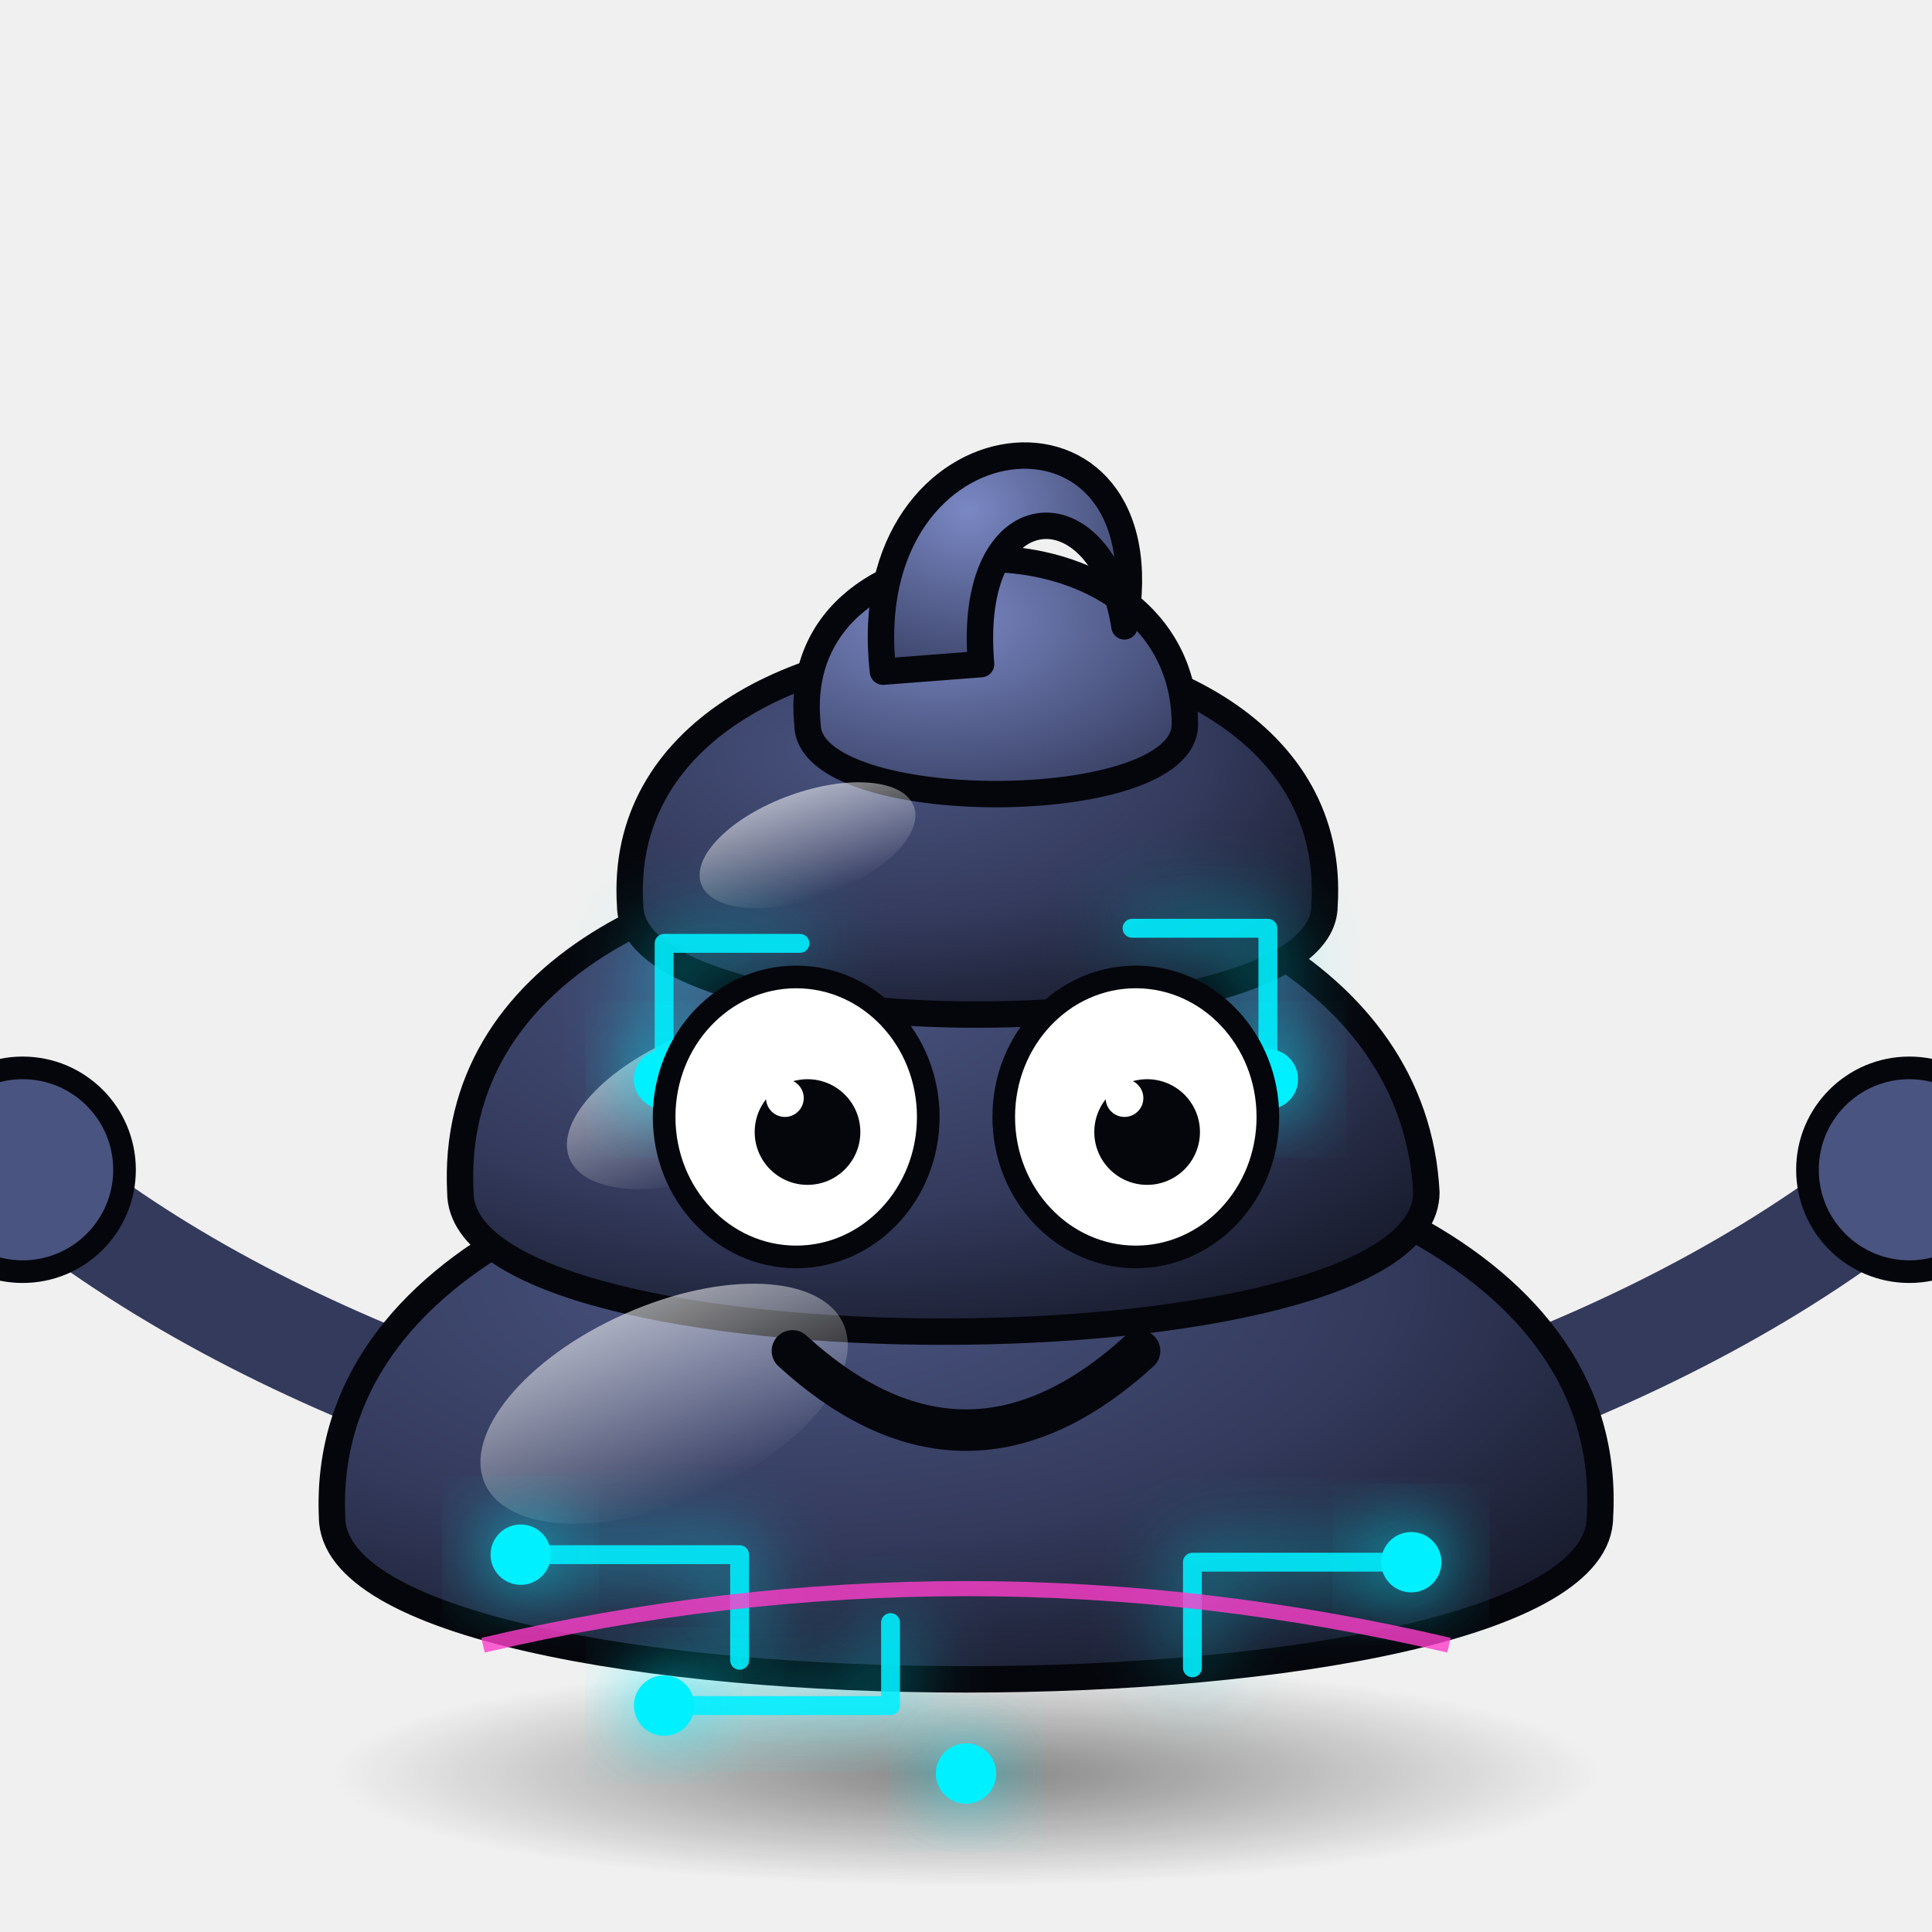
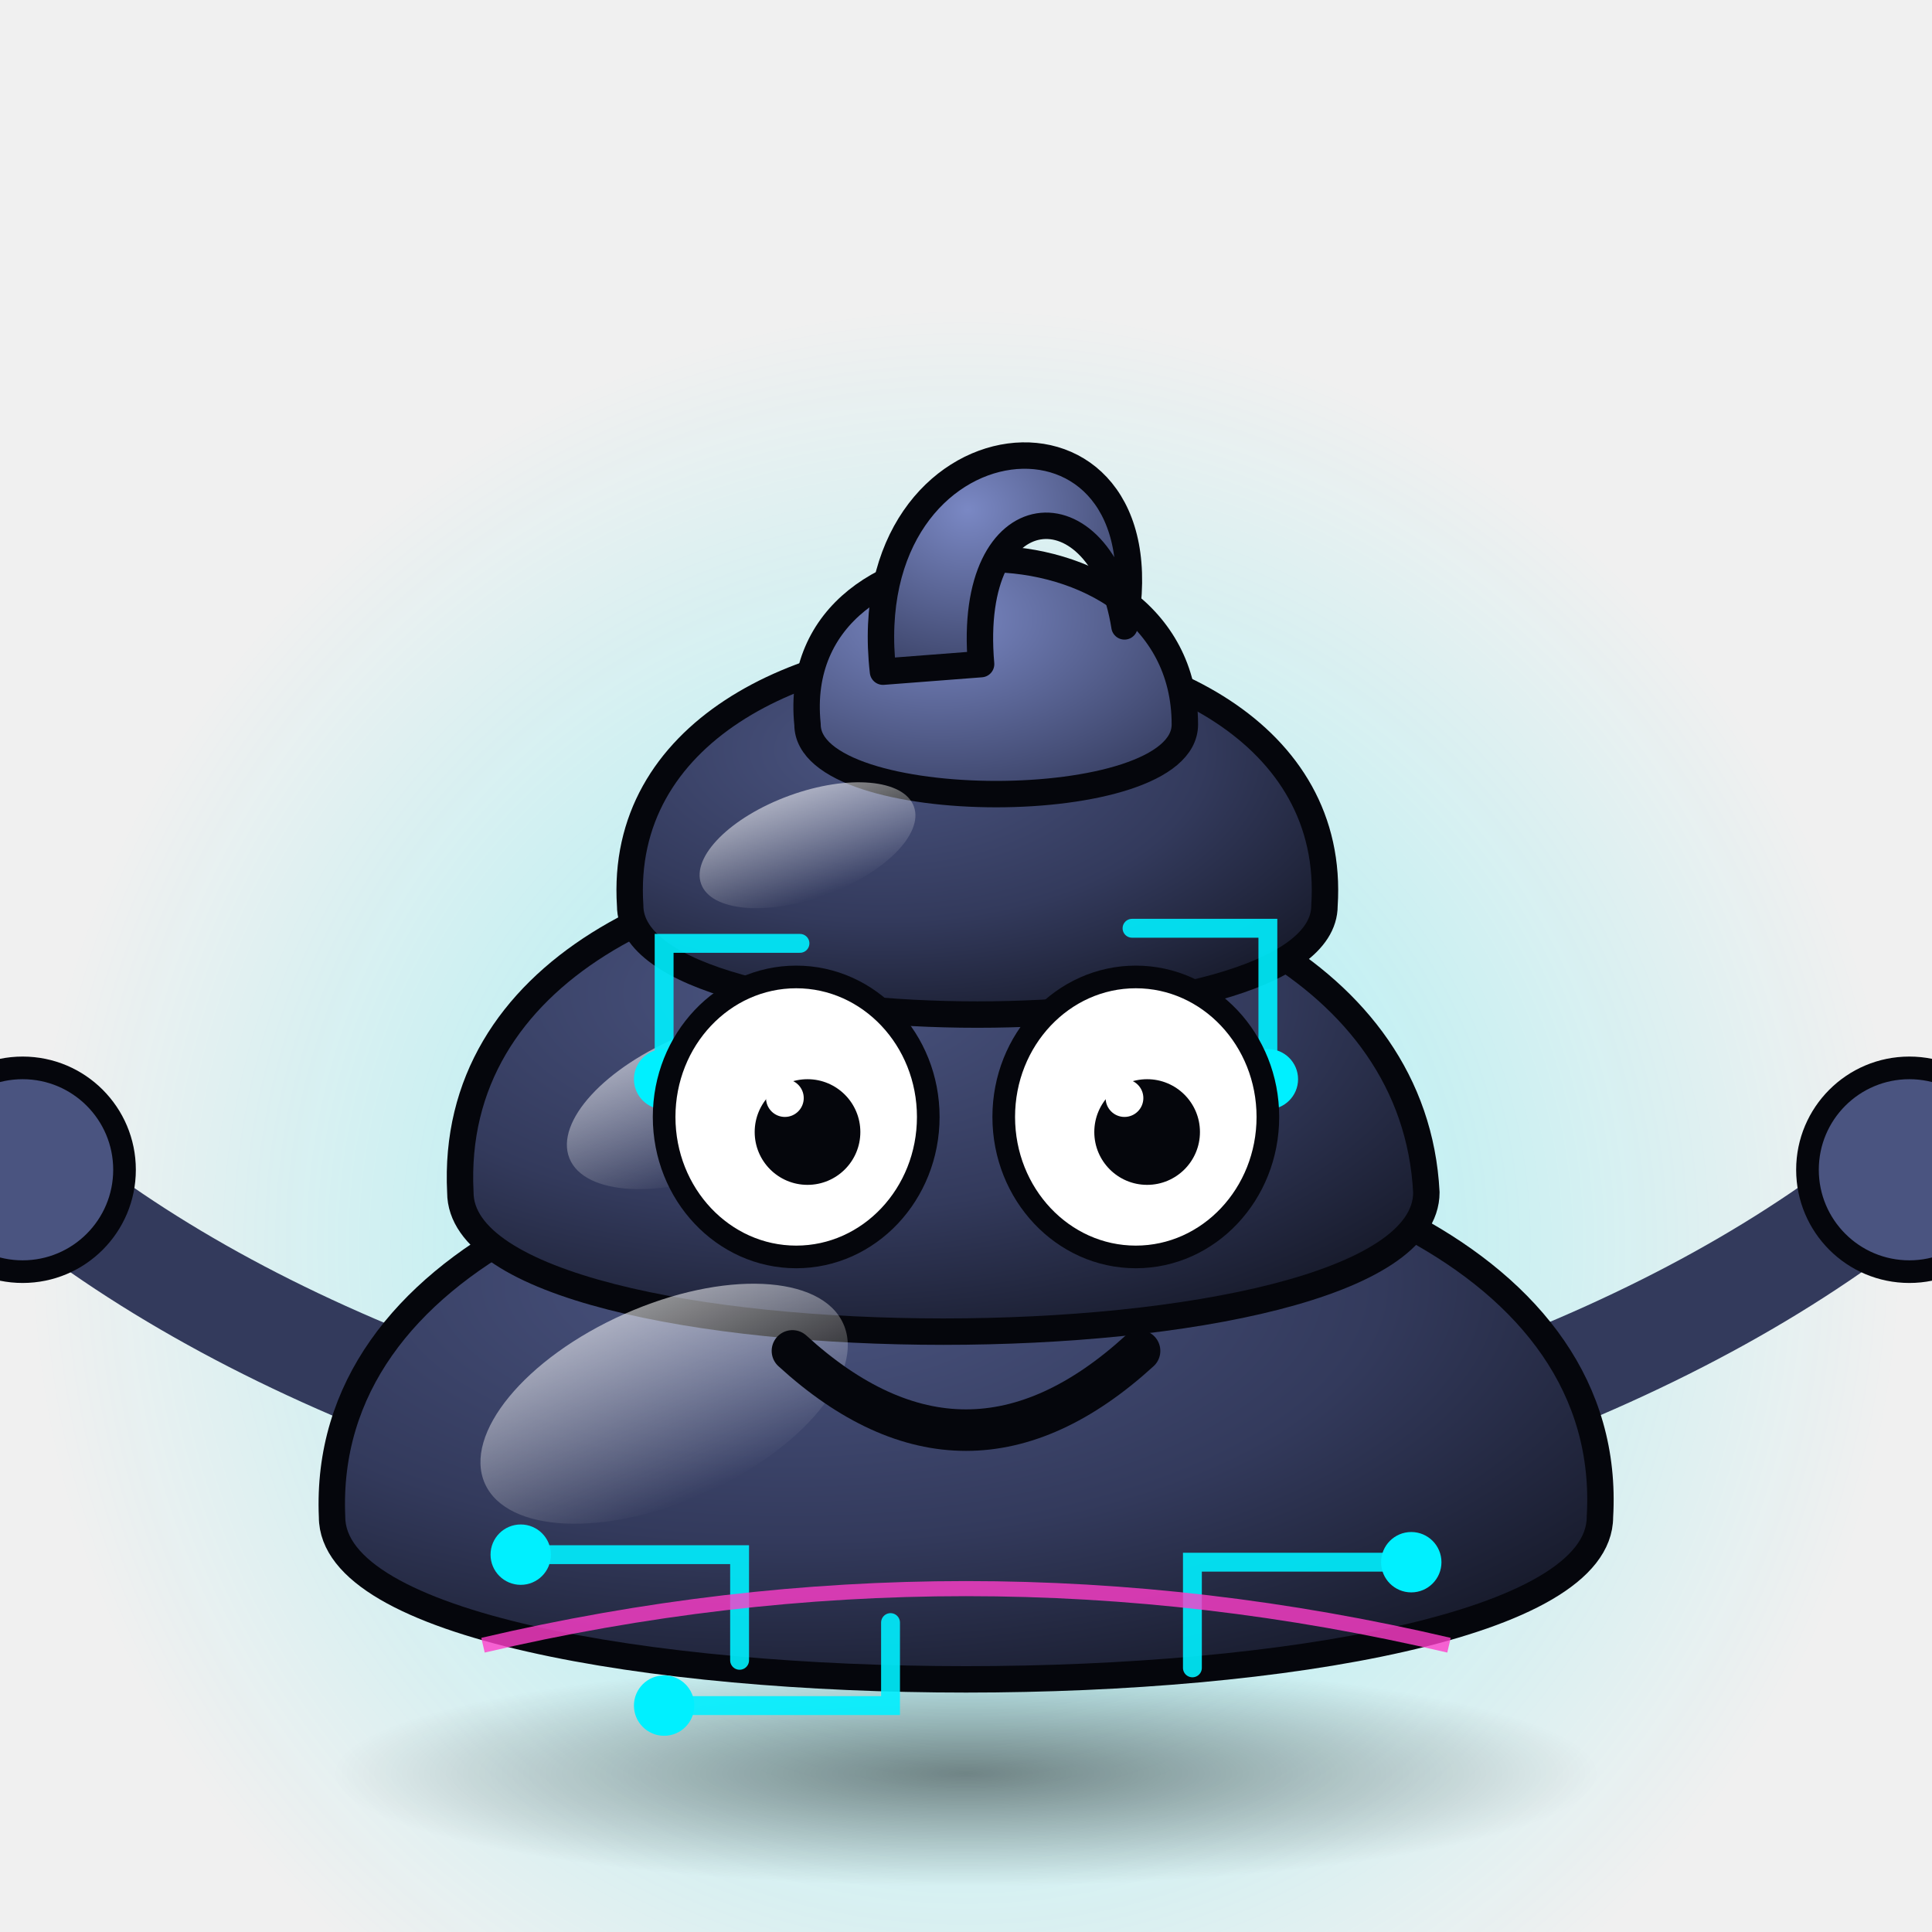
<svg xmlns="http://www.w3.org/2000/svg" width="512" height="512" viewBox="0 0 512 512">
-   <defs>
-     <radialGradient id="body_cyber" cx="0.36" cy="0.28" r="0.85">
-       <stop offset="0" stop-color="#4A5480" stop-opacity="1" />
-       <stop offset="0.55" stop-color="#333A5C" stop-opacity="1" />
-       <stop offset="1" stop-color="#141726" stop-opacity="1" />
-     </radialGradient>
-     <radialGradient id="tip_cyber" cx="0.35" cy="0.25" r="0.9">
-       <stop offset="0" stop-color="#7A88C4" stop-opacity="1" />
-       <stop offset="1" stop-color="#333A5C" stop-opacity="1" />
-     </radialGradient>
-     <radialGradient id="shadow" cx="0.5" cy="0.5" r="0.5">
-       <stop offset="0" stop-color="#000" stop-opacity="0.45" />
-       <stop offset="1" stop-color="#000" stop-opacity="0" />
-     </radialGradient>
-     <linearGradient id="gloss_cyber" x1="0" y1="0" x2="0" y2="1">
-       <stop offset="0" stop-color="#FFFFFF" stop-opacity="0.55" />
-       <stop offset="1" stop-color="#FFFFFF" stop-opacity="0" />
-     </linearGradient>
-     <filter id="soft" x="-60%" y="-60%" width="220%" height="220%">
-       <feGaussianBlur stdDeviation="8" />
-     </filter>
-     <filter id="soft2" x="-60%" y="-60%" width="220%" height="220%">
-       <feGaussianBlur stdDeviation="18" />
-     </filter>
-     <filter id="glow_a" x="-80%" y="-80%" width="260%" height="260%">
-       <feDropShadow dx="0" dy="0" stdDeviation="10" flood-color="#00F0FF" flood-opacity="0.95" />
-     </filter>
-   </defs>
-   <g id="poop_character" data-anchor="256,402" data-skin="cyber" data-expression="normal">
-     <g id="shadow" data-anchor="256,470">
-       <ellipse cx="256" cy="470" rx="168" ry="30" fill="url(#shadow)" />
+   <g id="skin_cyber" data-anchor="256,402" data-skin="cyber" data-name="Cyber Poop" data-expression="normal">
+     <g id="bg_0">
+       <defs>
+         <radialGradient id="gb9380">
+           <stop offset="0" stop-color="#00F0FF" stop-opacity="0.35" />
+           <stop offset="1" stop-color="#00F0FF" stop-opacity="0" />
+         </radialGradient>
+       </defs>
+       <circle cx="256" cy="330" r="250" fill="url(#gb9380)" />
    </g>
-     <g id="arm_left" data-anchor="118,372">
-       <path d="M118,372 Q50.8,347.2 6,310" fill="none" stroke="#333A5C" stroke-width="28" stroke-linecap="round" />
-       <path d="M118,372 Q50.8,347.2 6,310" fill="none" stroke="#05060C" stroke-width="34" stroke-linecap="round" opacity="0.001" />
-       <circle cx="6" cy="310" r="27" fill="#4A5480" stroke="#05060C" stroke-width="6" />
-     </g>
-     <g id="arm_right" data-anchor="394,372">
-       <path d="M394,372 Q461.2,347.2 506,310" fill="none" stroke="#333A5C" stroke-width="28" stroke-linecap="round" />
-       <path d="M394,372 Q461.2,347.2 506,310" fill="none" stroke="#05060C" stroke-width="34" stroke-linecap="round" opacity="0.001" />
-       <circle cx="506" cy="310" r="27" fill="#4A5480" stroke="#05060C" stroke-width="6" />
-     </g>
-     <g id="body" data-anchor="256,402">
-       <path d="M88.0,402.0 C82.0,265.5 432.0,265.5 424.0,402.0 C424.0,459.4 88.0,459.4 88.0,402.0 Z" fill="url(#body_cyber)" stroke="#05060C" stroke-width="7" stroke-linejoin="round" />
-       <path d="M122.0,316.0 C116.0,199.0 372.0,199.0 378.0,316.0 C378.0,365.2 122.0,365.2 122.0,316.0 Z" fill="url(#body_cyber)" stroke="#05060C" stroke-width="7" stroke-linejoin="round" />
-       <path d="M167.0,240.0 C161.0,148.4 357.0,148.4 351.0,240.0 C351.0,278.5 167.0,278.5 167.0,240.0 Z" fill="url(#body_cyber)" stroke="#05060C" stroke-width="7" stroke-linejoin="round" />
-     </g>
-     <g id="top_swirl" data-anchor="264,192">
-       <path d="M214.0,192.0 C208.0,133.5 314.0,133.5 314.0,192.0 C314.0,216.6 214.0,216.6 214.0,192.0 Z" fill="url(#tip_cyber)" stroke="#05060C" stroke-width="7" stroke-linejoin="round" />
-       <path d="M234,178 C226,108 310,100 298,166 C292,128 256,130 260,176 Z" fill="url(#tip_cyber)" stroke="#05060C" stroke-width="7" stroke-linejoin="round" />
-     </g>
-     <g id="highlight" data-anchor="256,300">
-       <ellipse cx="176" cy="372" rx="52" ry="26" fill="url(#gloss_cyber)" transform="rotate(-24 176 372)" />
-       <ellipse cx="188" cy="292" rx="40" ry="19" fill="url(#gloss_cyber)" transform="rotate(-22 188 292)" />
-       <ellipse cx="214" cy="224" rx="30" ry="14" fill="url(#gloss_cyber)" transform="rotate(-20 214 224)" />
-     </g>
-     <g id="skin_cyber">
-       <path d="M138,412 H196 V440" fill="none" stroke="#00F0FF" stroke-width="5" stroke-linecap="round" stroke-linejoin="round" opacity="0.9" filter="url(#glow_a)" />
-       <path d="M374,414 H316 V442" fill="none" stroke="#00F0FF" stroke-width="5" stroke-linecap="round" stroke-linejoin="round" opacity="0.9" filter="url(#glow_a)" />
-       <path d="M176,452 H236 V430" fill="none" stroke="#00F0FF" stroke-width="5" stroke-linecap="round" stroke-linejoin="round" opacity="0.9" filter="url(#glow_a)" />
-       <path d="M336,286 V246 H300" fill="none" stroke="#00F0FF" stroke-width="5" stroke-linecap="round" stroke-linejoin="round" opacity="0.9" filter="url(#glow_a)" />
-       <path d="M176,286 V250 H212" fill="none" stroke="#00F0FF" stroke-width="5" stroke-linecap="round" stroke-linejoin="round" opacity="0.9" filter="url(#glow_a)" />
-       <path d="M256,470 V444" fill="none" stroke="#00F0FF" stroke-width="5" stroke-linecap="round" stroke-linejoin="round" opacity="0.9" filter="url(#glow_a)" />
-       <circle cx="138" cy="412" r="8" fill="#00F0FF" filter="url(#glow_a)" />
-       <circle cx="374" cy="414" r="8" fill="#00F0FF" filter="url(#glow_a)" />
-       <circle cx="176" cy="452" r="8" fill="#00F0FF" filter="url(#glow_a)" />
-       <circle cx="336" cy="286" r="8" fill="#00F0FF" filter="url(#glow_a)" />
-       <circle cx="176" cy="286" r="8" fill="#00F0FF" filter="url(#glow_a)" />
-       <circle cx="256" cy="470" r="8" fill="#00F0FF" filter="url(#glow_a)" />
+     <svg x="0" y="0" width="512" height="512" viewBox="0 0 512 512">
+       <defs>
+         <radialGradient id="body_sk_cyber" cx="0.36" cy="0.28" r="0.85">
+           <stop offset="0" stop-color="#4A5480" stop-opacity="1" />
+           <stop offset="0.55" stop-color="#333A5C" stop-opacity="1" />
+           <stop offset="1" stop-color="#141726" stop-opacity="1" />
+         </radialGradient>
+         <radialGradient id="tip_sk_cyber" cx="0.35" cy="0.25" r="0.9">
+           <stop offset="0" stop-color="#7A88C4" stop-opacity="1" />
+           <stop offset="1" stop-color="#333A5C" stop-opacity="1" />
+         </radialGradient>
+         <radialGradient id="shadow" cx="0.5" cy="0.5" r="0.5">
+           <stop offset="0" stop-color="#000" stop-opacity="0.45" />
+           <stop offset="1" stop-color="#000" stop-opacity="0" />
+         </radialGradient>
+         <linearGradient id="gloss_sk_cyber" x1="0" y1="0" x2="0" y2="1">
+           <stop offset="0" stop-color="#FFFFFF" stop-opacity="0.55" />
+           <stop offset="1" stop-color="#FFFFFF" stop-opacity="0" />
+         </linearGradient>
+         <filter id="soft" x="-60%" y="-60%" width="220%" height="220%">
+           <feGaussianBlur stdDeviation="8" />
+         </filter>
+         <filter id="soft2" x="-60%" y="-60%" width="220%" height="220%">
+           <feGaussianBlur stdDeviation="18" />
+         </filter>
+         <filter id="glow_a" x="-80%" y="-80%" width="260%" height="260%">
+           <feDropShadow dx="0" dy="0" stdDeviation="10" flood-color="#00F0FF" flood-opacity="0.95" />
+         </filter>
+       </defs>
+       <g id="poop_character" data-anchor="256,402" data-skin="sk_cyber" data-expression="normal">
+         <g id="shadow" data-anchor="256,470">
+           <ellipse cx="256" cy="470" rx="168" ry="30" fill="url(#shadow)" />
+         </g>
+         <g id="arm_left" data-anchor="118,372">
+           <path d="M118,372 Q50.8,347.2 6,310" fill="none" stroke="#333A5C" stroke-width="28" stroke-linecap="round" />
+           <path d="M118,372 Q50.8,347.2 6,310" fill="none" stroke="#05060C" stroke-width="34" stroke-linecap="round" opacity="0.001" />
+           <circle cx="6" cy="310" r="27" fill="#4A5480" stroke="#05060C" stroke-width="6" />
+         </g>
+         <g id="arm_right" data-anchor="394,372">
+           <path d="M394,372 Q461.2,347.2 506,310" fill="none" stroke="#333A5C" stroke-width="28" stroke-linecap="round" />
+           <path d="M394,372 Q461.2,347.2 506,310" fill="none" stroke="#05060C" stroke-width="34" stroke-linecap="round" opacity="0.001" />
+           <circle cx="506" cy="310" r="27" fill="#4A5480" stroke="#05060C" stroke-width="6" />
+         </g>
+         <g id="body" data-anchor="256,402">
+           <path d="M88.0,402.0 C82.0,265.5 432.0,265.5 424.0,402.0 C424.0,459.4 88.0,459.4 88.0,402.0 Z" fill="url(#body_sk_cyber)" stroke="#05060C" stroke-width="7" stroke-linejoin="round" />
+           <path d="M122.0,316.0 C116.0,199.0 372.0,199.0 378.0,316.0 C378.0,365.2 122.0,365.2 122.0,316.0 Z" fill="url(#body_sk_cyber)" stroke="#05060C" stroke-width="7" stroke-linejoin="round" />
+           <path d="M167.0,240.0 C161.0,148.4 357.0,148.4 351.0,240.0 C351.0,278.5 167.0,278.5 167.0,240.0 Z" fill="url(#body_sk_cyber)" stroke="#05060C" stroke-width="7" stroke-linejoin="round" />
+         </g>
+         <g id="top_swirl" data-anchor="264,192">
+           <path d="M214.0,192.0 C208.0,133.5 314.0,133.5 314.0,192.0 C314.0,216.6 214.0,216.6 214.0,192.0 Z" fill="url(#tip_sk_cyber)" stroke="#05060C" stroke-width="7" stroke-linejoin="round" />
+           <path d="M234,178 C226,108 310,100 298,166 C292,128 256,130 260,176 Z" fill="url(#tip_sk_cyber)" stroke="#05060C" stroke-width="7" stroke-linejoin="round" />
+         </g>
+         <g id="highlight" data-anchor="256,300">
+           <ellipse cx="176" cy="372" rx="52" ry="26" fill="url(#gloss_sk_cyber)" transform="rotate(-24 176 372)" />
+           <ellipse cx="188" cy="292" rx="40" ry="19" fill="url(#gloss_sk_cyber)" transform="rotate(-22 188 292)" />
+           <ellipse cx="214" cy="224" rx="30" ry="14" fill="url(#gloss_sk_cyber)" transform="rotate(-20 214 224)" />
+         </g>
+       </g>
+     </svg>
+     <g id="skin_layer_0">
+       <path d="M138,412 H196 V440" fill="none" stroke="#00F0FF" stroke-width="5" stroke-linecap="round" opacity="0.9" />
+       <path d="M374,414 H316 V442" fill="none" stroke="#00F0FF" stroke-width="5" stroke-linecap="round" opacity="0.9" />
+       <path d="M176,452 H236 V430" fill="none" stroke="#00F0FF" stroke-width="5" stroke-linecap="round" opacity="0.9" />
+       <path d="M336,286 V246 H300" fill="none" stroke="#00F0FF" stroke-width="5" stroke-linecap="round" opacity="0.9" />
+       <path d="M176,286 V250 H212" fill="none" stroke="#00F0FF" stroke-width="5" stroke-linecap="round" opacity="0.9" />
+       <circle cx="138" cy="412" r="8" fill="#00F0FF" />
+       <circle cx="374" cy="414" r="8" fill="#00F0FF" />
+       <circle cx="176" cy="452" r="8" fill="#00F0FF" />
+       <circle cx="336" cy="286" r="8" fill="#00F0FF" />
+       <circle cx="176" cy="286" r="8" fill="#00F0FF" />
      <path d="M128,436 Q256,406 384,436" fill="none" stroke="#FF3DCB" stroke-width="4" opacity="0.8" />
    </g>
-     <g id="eyes" data-anchor="256,296">
-       <ellipse cx="211" cy="296" rx="35" ry="37.1" fill="#FFFFFF" stroke="#05060C" stroke-width="6" />
-       <circle cx="214" cy="300" r="14" fill="#05060C" />
-       <circle cx="208" cy="291" r="5" fill="#fff" />
-       <ellipse cx="301" cy="296" rx="35" ry="37.1" fill="#FFFFFF" stroke="#05060C" stroke-width="6" />
-       <circle cx="304" cy="300" r="14" fill="#05060C" />
-       <circle cx="298" cy="291" r="5" fill="#fff" />
-     </g>
-     <g id="mouth" data-anchor="256,366">
-       <path d="M210,358 Q256,400 302,358" fill="none" stroke="#05060C" stroke-width="11" stroke-linecap="round" />
+     <g id="face" data-anchor="256,296">
+       <g id="eyes" data-anchor="256,296">
+         <ellipse cx="211" cy="296" rx="35" ry="37.1" fill="#FFFFFF" stroke="#05060C" stroke-width="6" />
+         <circle cx="214" cy="300" r="14" fill="#05060C" />
+         <circle cx="208" cy="291" r="5" fill="#fff" />
+         <ellipse cx="301" cy="296" rx="35" ry="37.1" fill="#FFFFFF" stroke="#05060C" stroke-width="6" />
+         <circle cx="304" cy="300" r="14" fill="#05060C" />
+         <circle cx="298" cy="291" r="5" fill="#fff" />
+       </g>
+       <g id="mouth" data-anchor="256,366">
+         <path d="M210,358 Q256,400 302,358" fill="none" stroke="#05060C" stroke-width="11" stroke-linecap="round" />
+       </g>
    </g>
  </g>
</svg>
